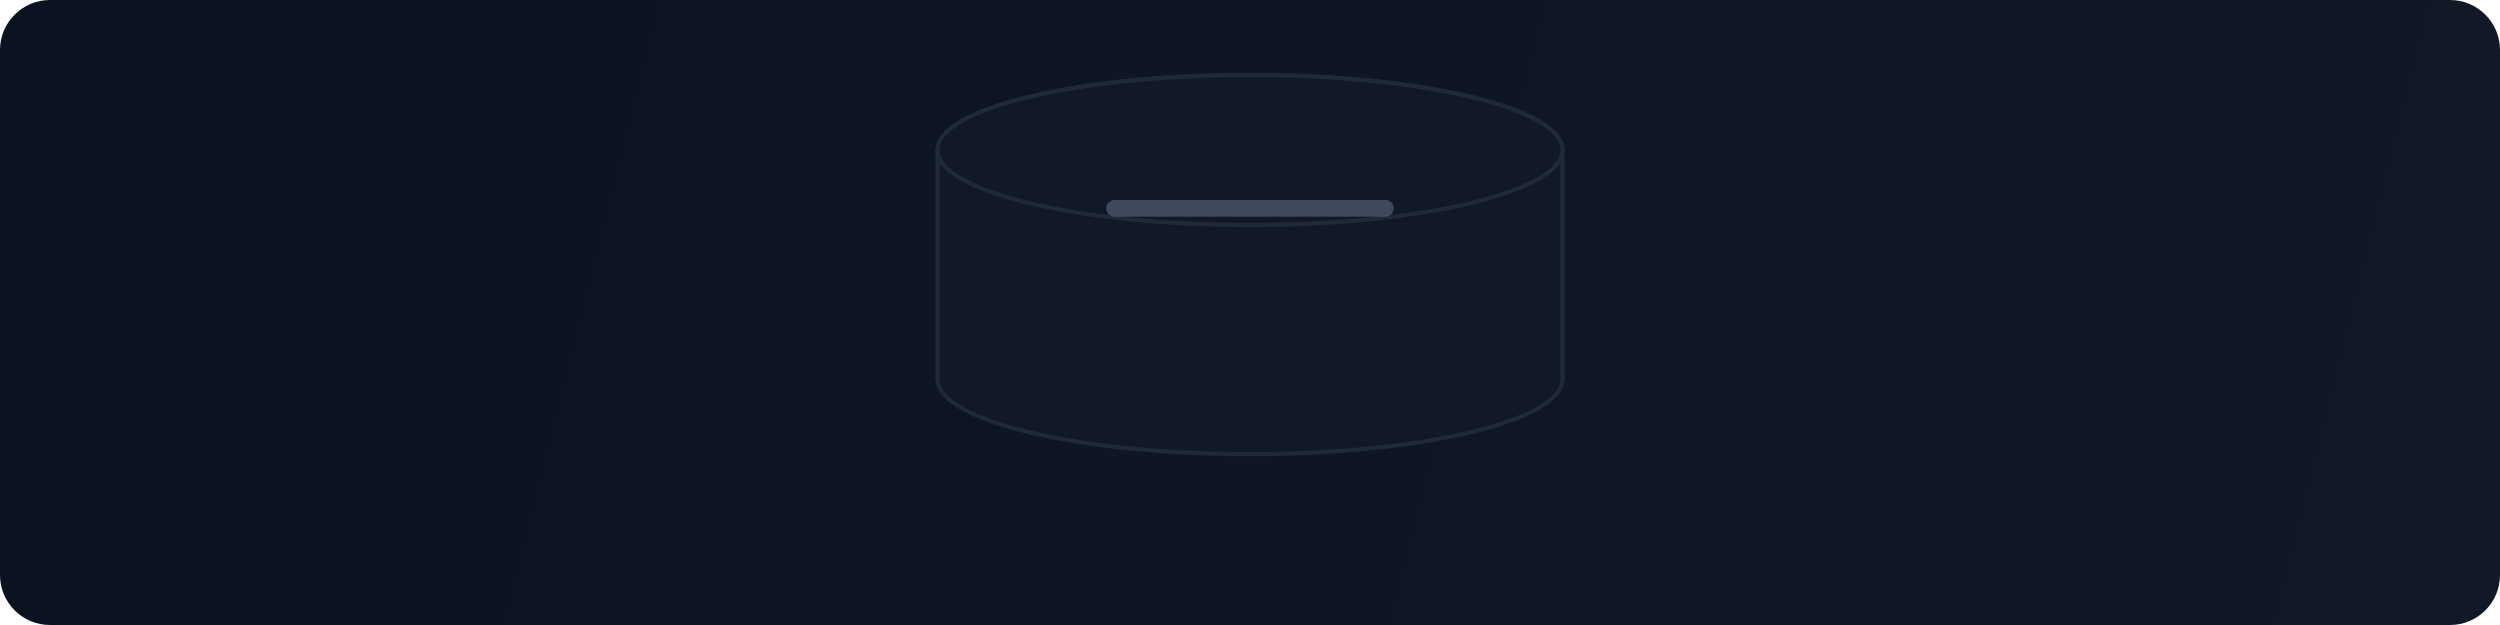
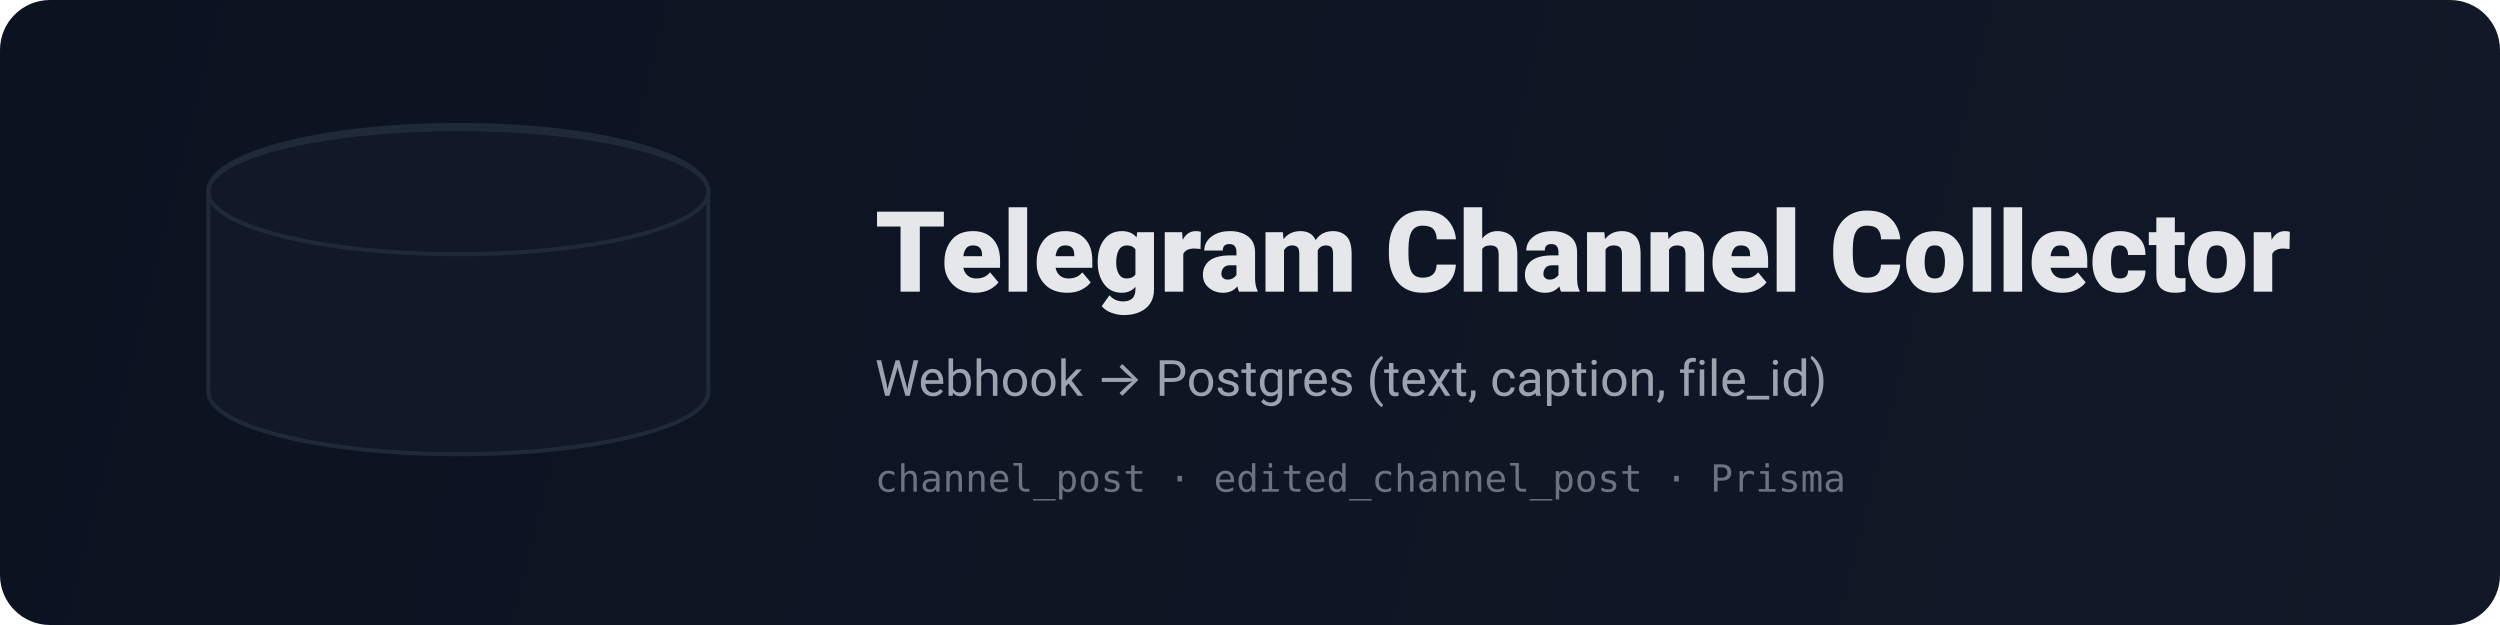
<svg xmlns="http://www.w3.org/2000/svg" width="1200" height="300" viewBox="0 0 1200 300" fill="none">
  <defs>
    <linearGradient id="bg" x1="0" y1="0" x2="1200" y2="300" gradientUnits="userSpaceOnUse">
      <stop stop-color="#0B1220" />
      <stop offset="1" stop-color="#111827" />
    </linearGradient>
    <linearGradient id="accent" x1="0" y1="0" x2="1" y2="1" gradientUnits="objectBoundingBox">
      <stop stop-color="#10B981" />
      <stop offset="1" stop-color="#22D3EE" />
    </linearGradient>
  </defs>
  <rect width="1200" height="300" rx="24" fill="url(#bg)" />
-   <g transform="translate(600 150) scale(1 -1) translate(-600 -150)">
-     <ellipse cx="600" cy="118" rx="150" ry="36" fill="#111827" stroke="#1F2937" stroke-width="2" />
-     <path d="M450 118v110c0 20 67 36 150 36s150-16 150-36V118" fill="#111827" stroke="#1F2937" stroke-width="2" />
-     <ellipse cx="600" cy="228" rx="150" ry="36" fill="#111827" stroke="#1F2937" stroke-width="2" />
-     <path d="M500 170h200" stroke="url(#accent)" stroke-width="10" stroke-linecap="round" opacity="0.9" />
-     <path d="M535 200h130" stroke="#94A3B8" stroke-width="8" stroke-linecap="round" opacity="0.35" />
+   <g transform="translate(220 150) scale(1 -1) translate(-220 -150)">
+     <ellipse cx="220" cy="112" rx="120" ry="30" fill="#111827" stroke="#1F2937" stroke-width="2" />
+     <path d="M100 112v96c0 18 54 32 120 32s120-14 120-32v-96" fill="#111827" stroke="#1F2937" stroke-width="2" />
+     <ellipse cx="220" cy="208" rx="120" ry="30" fill="#111827" stroke="#1F2937" stroke-width="2" />
+     <path d="M150 164h140" stroke="url(#accent)" stroke-width="10" stroke-linecap="round" opacity="0.9" />
  </g>
+   <text x="420" y="140" fill="#E5E7EB" font-family="ui-sans-serif, system-ui, -apple-system, Segoe UI, Roboto" font-size="54" font-weight="800">Telegram Channel Collector</text>
+   <text x="420" y="190" fill="#9CA3AF" font-family="ui-sans-serif, system-ui, -apple-system, Segoe UI, Roboto" font-size="24">Webhook → Postgres (text, caption, file_id)</text>
+   <text x="420" y="236" fill="#6B7280" font-family="ui-monospace, SFMono-Regular, Menlo, Monaco, Consolas" font-size="18">channel_post · edited_channel_post · Prisma</text>
</svg>
